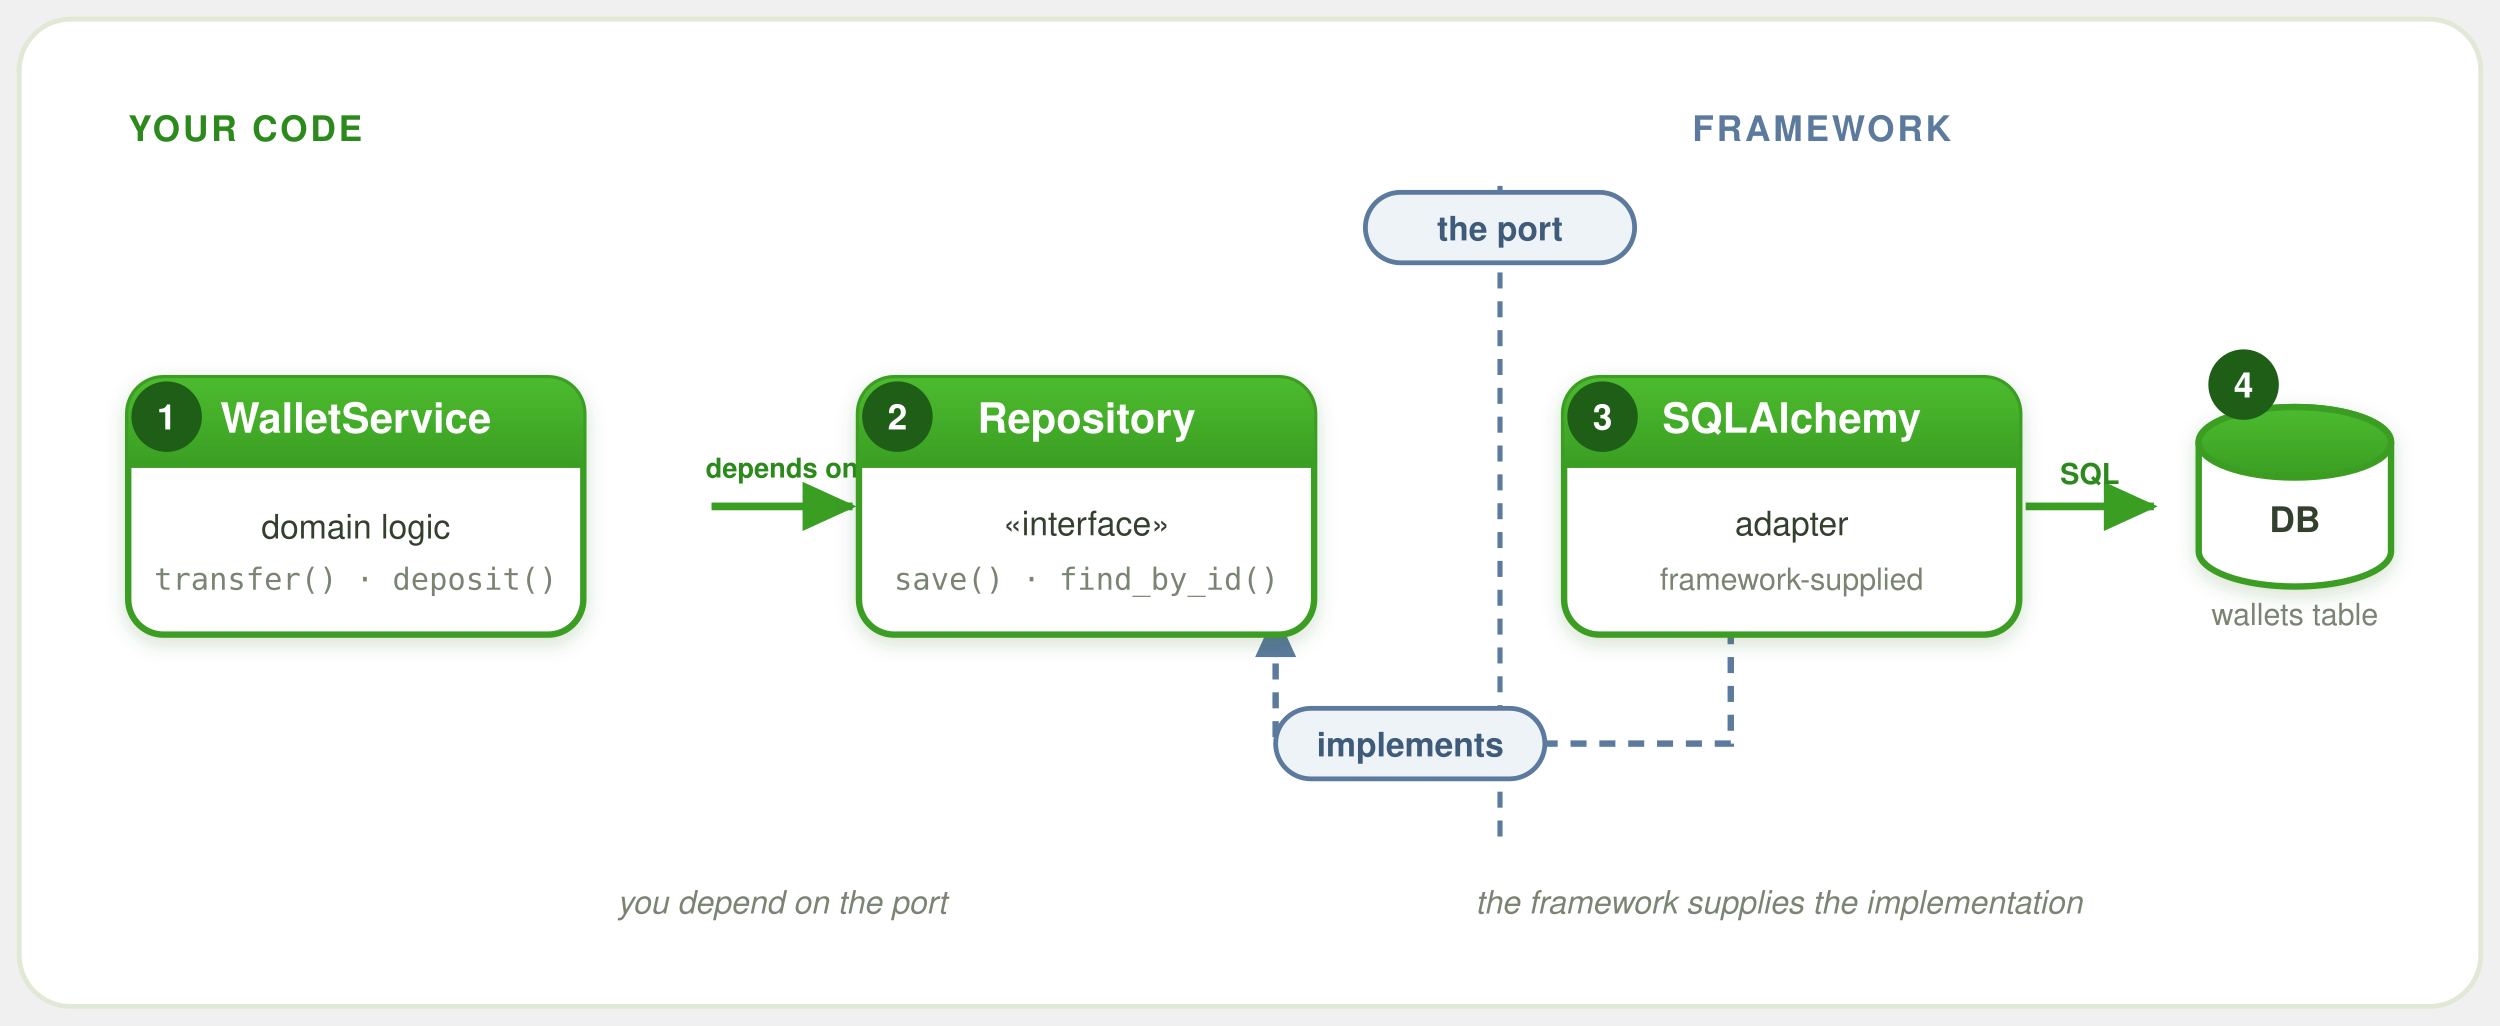
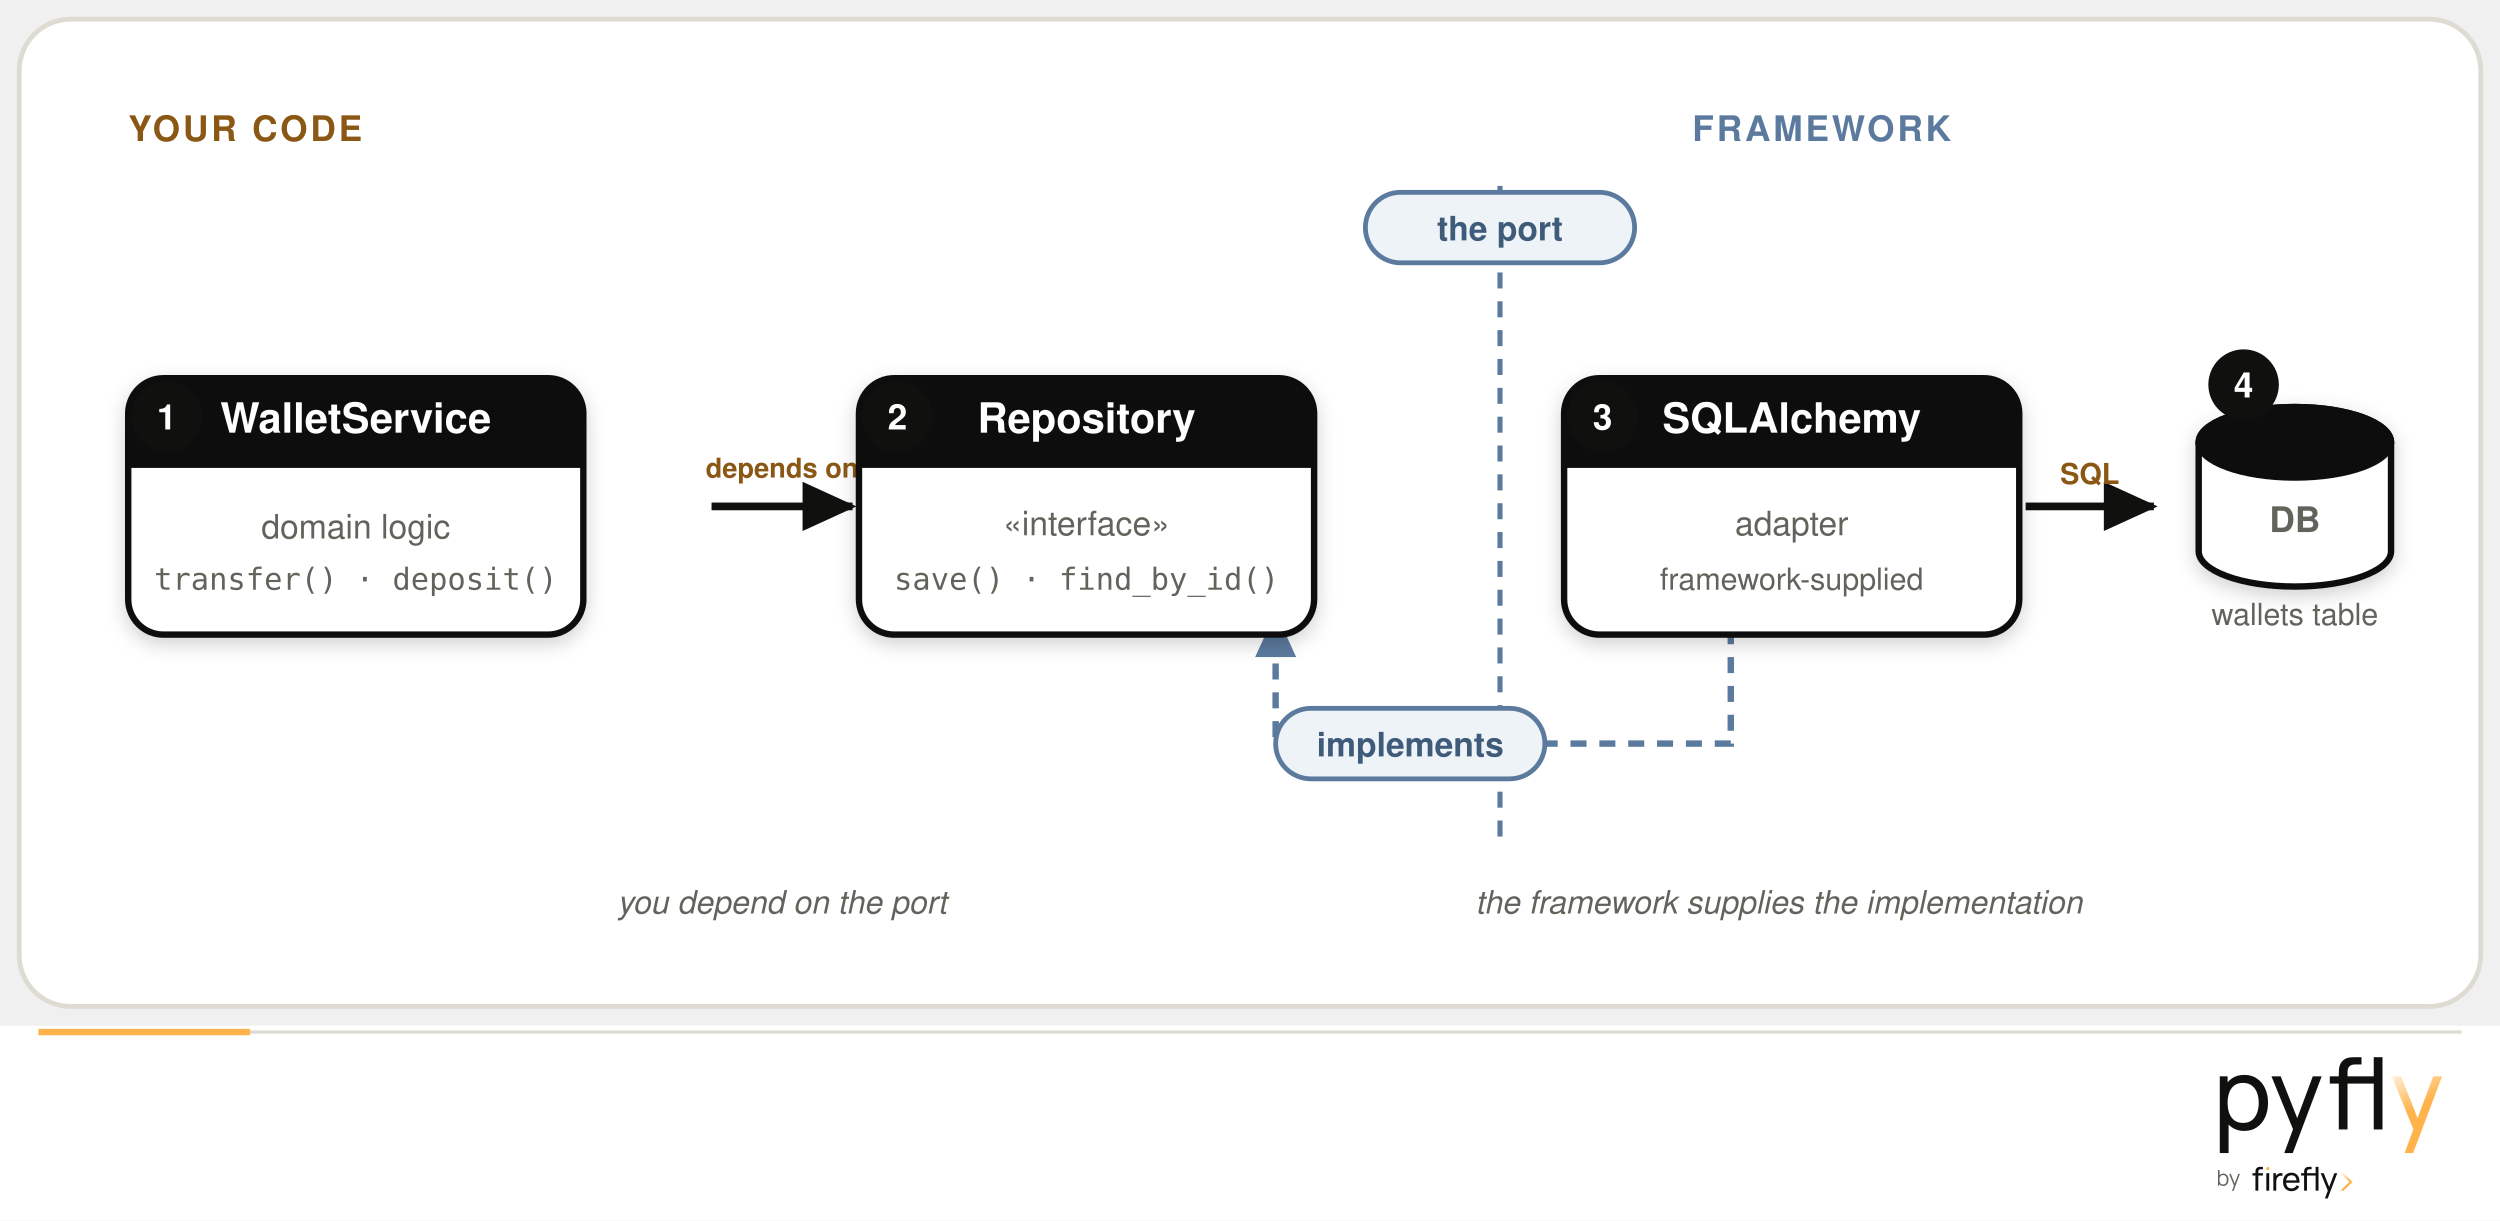
- <svg xmlns="http://www.w3.org/2000/svg" viewBox="0 0 780 320" role="img" aria-label="Repository pattern over a port: WalletService depends on a Repository interface (the port); a SQLAlchemy adapter supplied by the framework implements the port and talks to the database" font-family="-apple-system,Segoe UI,Helvetica,Arial,sans-serif">
+ <svg xmlns="http://www.w3.org/2000/svg" viewBox="0 0 780 380.84" role="img" aria-label="Repository pattern over a port: WalletService depends on a Repository interface (the port); a SQLAlchemy adapter supplied by the framework implements the port and talks to the database" font-family="-apple-system,Segoe UI,Helvetica,Arial,sans-serif" data-original-view-box="0 0 780 320">
  <defs>
    <linearGradient id="rp-head" x1="0" y1="0" x2="0" y2="1">
-       <stop offset="0" stop-color="#4cbb2f" />
-       <stop offset="1" stop-color="#3a9e23" />
+       <stop offset="0" stop-color="#10110f" />
+       <stop offset="1" stop-color="#10110f" />
    </linearGradient>
    <marker id="rp-fwd" markerWidth="9" markerHeight="9" refX="6.5" refY="3.2" orient="auto">
-       <path d="M0 0L7 3.2L0 6.4Z" fill="#3a9e23" />
+       <path d="M0 0L7 3.2L0 6.4Z" fill="#10110f" />
    </marker>
    <marker id="rp-impl" markerWidth="9" markerHeight="9" refX="6.5" refY="3.2" orient="auto">
      <path d="M0 0L7 3.2L0 6.4Z" fill="#5b7a9d" />
    </marker>
    <filter id="rp-sh" x="-20%" y="-20%" width="140%" height="160%">
-       <feDropShadow dx="0" dy="2" stdDeviation="3" flood-color="#1f5e16" flood-opacity="0.18" />
+       <feDropShadow dx="0" dy="2" stdDeviation="3" flood-color="#10110f" flood-opacity="0.18" />
    </filter>
  </defs>
-   <rect x="6" y="6" width="768" height="308" rx="16" fill="#ffffff" stroke="#e0e8d6" stroke-width="1.5" />
-   <text x="40" y="44" fill="#2c8a1c" font-size="11" font-weight="700" letter-spacing="0.08em">YOUR CODE</text>
+   <rect x="6" y="6" width="768" height="308" rx="16" fill="#ffffff" stroke="#dedbd2" stroke-width="1.5" />
+   <text x="40" y="44" fill="#8a5714" font-size="11" font-weight="700" letter-spacing="0.08em">YOUR CODE</text>
  <text x="528" y="44" fill="#5b7a9d" font-size="11" font-weight="700" letter-spacing="0.08em">FRAMEWORK</text>
  <line x1="468" y1="58" x2="468" y2="262" stroke="#5b7a9d" stroke-width="1.6" stroke-dasharray="5,4" />
  <rect x="426" y="60" width="84" height="22" rx="11" fill="#eef3f8" stroke="#5b7a9d" stroke-width="1.5" />
  <text x="468" y="75" text-anchor="middle" fill="#3f5b7a" font-size="10.5" font-weight="600">the port</text>
-   <line x1="222" y1="158" x2="266" y2="158" stroke="#3a9e23" stroke-width="2.4" marker-end="url(#rp-fwd)" />
-   <text x="244" y="149" text-anchor="middle" fill="#2c8a1c" font-size="8.5" font-weight="600">depends on</text>
+   <line x1="222" y1="158" x2="266" y2="158" stroke="#10110f" stroke-width="2.4" marker-end="url(#rp-fwd)" />
+   <text x="244" y="149" text-anchor="middle" fill="#8a5714" font-size="8.5" font-weight="600">depends on</text>
  <path d="M540 196 L540 232 L398 232 L398 192" fill="none" stroke="#5b7a9d" stroke-width="2" stroke-dasharray="5,4" marker-end="url(#rp-impl)" />
  <rect x="398" y="221" width="84" height="22" rx="11" fill="#eef3f8" stroke="#5b7a9d" stroke-width="1.5" />
  <text x="440" y="236" text-anchor="middle" fill="#3f5b7a" font-size="10.5" font-weight="600">implements</text>
-   <line x1="632" y1="158" x2="672" y2="158" stroke="#3a9e23" stroke-width="2.4" marker-end="url(#rp-fwd)" />
-   <text x="652" y="151" text-anchor="middle" fill="#2c8a1c" font-size="9" font-weight="600">SQL</text>
+   <line x1="632" y1="158" x2="672" y2="158" stroke="#10110f" stroke-width="2.4" marker-end="url(#rp-fwd)" />
+   <text x="652" y="151" text-anchor="middle" fill="#8a5714" font-size="9" font-weight="600">SQL</text>
  <g filter="url(#rp-sh)">
-     <rect x="40" y="118" width="142" height="80" rx="11" fill="#ffffff" stroke="#3a9e23" stroke-width="2" />
-     <path d="M40 129a11 11 0 0 1 11-11h120a11 11 0 0 1 11 11v17H40Z" fill="url(#rp-head)" />
+     <rect x="40" y="118" width="142" height="80" rx="11" fill="#ffffff" stroke="#10110f" stroke-width="2" />
+     <path d="M40 129a11 11 0 0 1 11-11h120a11 11 0 0 1 11 11v17H40Z" fill="#10110f" />
    <text x="111" y="135" text-anchor="middle" fill="#ffffff" font-size="13" font-weight="700">WalletService</text>
  </g>
-   <text x="111" y="168" text-anchor="middle" fill="#33402e" font-size="10.5">domain logic</text>
-   <text x="111" y="184" text-anchor="middle" fill="#7a8472" font-size="9.5" font-family="ui-monospace,Menlo,monospace">transfer() · deposit()</text>
-   <circle cx="52" cy="130" r="11" fill="#1f5e16" />
+   <text x="111" y="168" text-anchor="middle" fill="#62645b" font-size="10.5">domain logic</text>
+   <text x="111" y="184" text-anchor="middle" fill="#62645b" font-size="9.5" font-family="ui-monospace,Menlo,monospace">transfer() · deposit()</text>
+   <circle cx="52" cy="130" r="11" fill="#10110f" />
  <text x="52" y="134" text-anchor="middle" fill="#fff" font-size="11" font-weight="700">1</text>
  <g filter="url(#rp-sh)">
-     <rect x="268" y="118" width="142" height="80" rx="11" fill="#ffffff" stroke="#3a9e23" stroke-width="2" />
-     <path d="M268 129a11 11 0 0 1 11-11h120a11 11 0 0 1 11 11v17H268Z" fill="url(#rp-head)" />
+     <rect x="268" y="118" width="142" height="80" rx="11" fill="#ffffff" stroke="#10110f" stroke-width="2" />
+     <path d="M268 129a11 11 0 0 1 11-11h120a11 11 0 0 1 11 11v17H268Z" fill="#10110f" />
    <text x="339" y="135" text-anchor="middle" fill="#ffffff" font-size="13" font-weight="700">Repository</text>
  </g>
-   <text x="339" y="167" text-anchor="middle" fill="#33402e" font-size="10.5">«interface»</text>
-   <text x="339" y="184" text-anchor="middle" fill="#7a8472" font-size="9.5" font-family="ui-monospace,Menlo,monospace">save() · find_by_id()</text>
-   <circle cx="280" cy="130" r="11" fill="#1f5e16" />
+   <text x="339" y="167" text-anchor="middle" fill="#62645b" font-size="10.5">«interface»</text>
+   <text x="339" y="184" text-anchor="middle" fill="#62645b" font-size="9.5" font-family="ui-monospace,Menlo,monospace">save() · find_by_id()</text>
+   <circle cx="280" cy="130" r="11" fill="#10110f" />
  <text x="280" y="134" text-anchor="middle" fill="#fff" font-size="11" font-weight="700">2</text>
  <g filter="url(#rp-sh)">
-     <rect x="488" y="118" width="142" height="80" rx="11" fill="#ffffff" stroke="#3a9e23" stroke-width="2" />
-     <path d="M488 129a11 11 0 0 1 11-11h120a11 11 0 0 1 11 11v17H488Z" fill="url(#rp-head)" />
+     <rect x="488" y="118" width="142" height="80" rx="11" fill="#ffffff" stroke="#10110f" stroke-width="2" />
+     <path d="M488 129a11 11 0 0 1 11-11h120a11 11 0 0 1 11 11v17H488Z" fill="#10110f" />
    <text x="559" y="135" text-anchor="middle" fill="#ffffff" font-size="13" font-weight="700">SQLAlchemy</text>
  </g>
-   <text x="559" y="167" text-anchor="middle" fill="#33402e" font-size="10.5">adapter</text>
-   <text x="559" y="184" text-anchor="middle" fill="#7a8472" font-size="9.5">framework-supplied</text>
-   <circle cx="500" cy="130" r="11" fill="#1f5e16" />
+   <text x="559" y="167" text-anchor="middle" fill="#62645b" font-size="10.5">adapter</text>
+   <text x="559" y="184" text-anchor="middle" fill="#62645b" font-size="9.5">framework-supplied</text>
+   <circle cx="500" cy="130" r="11" fill="#10110f" />
  <text x="500" y="134" text-anchor="middle" fill="#fff" font-size="11" font-weight="700">3</text>
  <g filter="url(#rp-sh)">
-     <ellipse cx="716" cy="138" rx="30" ry="11" fill="url(#rp-head)" stroke="#3a9e23" stroke-width="2" />
-     <path d="M686 138 v34 a30 11 0 0 0 60 0 v-34" fill="#ffffff" stroke="#3a9e23" stroke-width="2" />
-     <ellipse cx="716" cy="138" rx="30" ry="11" fill="url(#rp-head)" stroke="#3a9e23" stroke-width="2" />
+     <ellipse cx="716" cy="138" rx="30" ry="11" fill="#10110f" stroke="#10110f" stroke-width="2" />
+     <path d="M686 138 v34 a30 11 0 0 0 60 0 v-34" fill="#ffffff" stroke="#10110f" stroke-width="2" />
+     <ellipse cx="716" cy="138" rx="30" ry="11" fill="#10110f" stroke="#10110f" stroke-width="2" />
  </g>
-   <text x="716" y="166" text-anchor="middle" fill="#33402e" font-size="11" font-weight="700">DB</text>
-   <text x="716" y="195" text-anchor="middle" fill="#7a8472" font-size="9.5">wallets table</text>
-   <circle cx="700" cy="120" r="11" fill="#1f5e16" />
+   <text x="716" y="166" text-anchor="middle" fill="#62645b" font-size="11" font-weight="700">DB</text>
+   <text x="716" y="195" text-anchor="middle" fill="#62645b" font-size="9.5">wallets table</text>
+   <circle cx="700" cy="120" r="11" fill="#10110f" />
  <text x="700" y="124" text-anchor="middle" fill="#fff" font-size="11" font-weight="700">4</text>
-   <text x="244" y="285" text-anchor="middle" fill="#7a8472" font-size="10" font-style="italic">you depend on the port</text>
-   <text x="555" y="285" text-anchor="middle" fill="#7a8472" font-size="10" font-style="italic">the framework supplies the implementation</text>
+   <text x="244" y="285" text-anchor="middle" fill="#62645b" font-size="10" font-style="italic">you depend on the port</text>
+   <text x="555" y="285" text-anchor="middle" fill="#62645b" font-size="10" font-style="italic">the framework supplies the implementation</text>
+   <g data-framework-brand="2026-10-08" aria-hidden="true">
+     <rect x="0" y="320" width="780" height="60.84" fill="#ffffff" />
+     <path d="M12 322H768" stroke="#dedbd2" stroke-width="1" />
+     <path d="M12 322H78" stroke="#ffb34a" stroke-width="2" />
+     <svg width="81.94" height="53.04" viewBox="0 0 373.88 242" x="686.06" y="323.9" aria-hidden="true">
+       <g fill="#10110f" transform="translate(20 130) scale(0.07 -0.07)">
+         <g transform="translate(0 0)">
+           <path d="M636 -30Q484 -30 380 46Q346 70 318 100L318 -480L139 -480L139 1080L298 1080L298 960Q334 1003 381 1036Q485 1110 637 1110Q787 1110 895.5 1035.5Q1004 961 1062 832Q1120 703 1120 541Q1120 379 1062 250Q1004 121 895.5 45.5Q787 -30 636 -30ZM614 133Q721 133 791 187Q861 241 896 333.5Q931 426 931 541Q931 655 896.5 747Q862 839 790.5 893Q719 947 609 947Q504 947 435 895.5Q366 844 332 752.5Q298 661 298 541Q298 423 331.5 330.5Q365 238 435 185.5Q505 133 614 133Z" />
+         </g>
+         <g transform="translate(1160 0)">
+           <path d="M290 -480L468 4L30 1080L217 1080L554 230L870 1080L1051 1080L463 -480Z" />
+         </g>
+         <g transform="translate(2316 0)">
+           <path d="M243 0L243 933L60 933L60 1080L243 1080L243 1139Q243 1181 247 1224.5Q251 1268 265 1309.5Q279 1351 311 1386Q348 1427 392 1444.5Q436 1462 481.5 1466Q527 1470 568 1470L705 1470L705 1322L578 1322Q499 1322 460 1283.5Q421 1245 421 1167L421 1080L954 1080L954 1470L1132 1470L1132 0L954 0L954 933L421 933L421 0Z" />
+         </g>
+         <g transform="translate(3608 0)">
+           <g data-family-terminal="trail-y">
+             <defs>
+               <linearGradient id="brand-c87d65cee4-logo-family-pyfly-20-130-140" gradientUnits="userSpaceOnUse" x1="30" y1="1080" x2="554" y2="230">
+                 <stop offset="0" stop-color="#ffb34a" stop-opacity="0.2" />
+                 <stop offset="0.8" stop-color="#ffb34a" stop-opacity="1" />
+               </linearGradient>
+             </defs>
+             <path d="M290 -480L468 4L30 1080L217 1080L554 230L870 1080L1051 1080L463 -480Z" fill="url(#brand-c87d65cee4-logo-family-pyfly-20-130-140)" />
+           </g>
+         </g>
+       </g>
+       <g fill="#62645b" transform="translate(25 210) scale(0.0155 -0.0155)">
+         <path d="M625 -30Q476 -30 373 46Q314 89 271 150L271 0L139 0L139 1440L287 1440L287 953Q325 1001 375 1036Q479 1110 631 1110Q779 1110 885 1035Q991 960 1047.5 831Q1104 702 1104 541Q1104 379 1047 250Q990 121 883 45.5Q776 -30 625 -30ZM610 107Q723 107 798 164Q873 221 910.5 319.5Q948 418 948 541Q948 663 911 761Q874 859 798.5 916Q723 973 607 973Q494 973 419.5 918Q345 863 308 765.5Q271 668 271 541Q271 416 308 317.5Q345 219 420 163Q495 107 610 107Z" transform="translate(0 0)" />
+         <path d="M294 -480L472 3L33 1080L189 1080L544 192L871 1080L1021 1080L441 -480Z" transform="translate(1131 0)" />
+       </g>
+       <svg x="76" y="183" width="143" height="45.48" viewBox="5 -148 619.4 197">
+         <defs>
+           <linearGradient id="brand-c87d65cee4-logo-firefly-trail" gradientUnits="userSpaceOnUse" x1="567.4" y1="-108" x2="623.4" y2="-54">
+             <stop offset="0" stop-color="#ffb34a" stop-opacity="0.2" />
+             <stop offset="0.8" stop-color="#ffb34a" stop-opacity="1" />
+           </linearGradient>
+         </defs>
+         <path d="M24.3 0L24.3 -93.3L6 -93.3L6 -108L24.3 -108L24.3 -113.9Q24.3 -118.1 24.7 -122.45Q25.1 -126.8 26.5 -130.95Q27.9 -135.1 31.1 -138.6Q34.8 -142.7 39.2 -144.45Q43.6 -146.2 48.15 -146.6Q52.7 -147 56.8 -147L70.5 -147L70.5 -132.2L57.8 -132.2Q49.9 -132.2 46 -128.35Q42.1 -124.5 42.1 -116.7L42.1 -108L70.5 -108L70.5 -93.3L42.1 -93.3L42.1 0ZM91.5 0L91.5 -108L109.3 -108L109.3 0ZM134.8 0L134.8 -108L150.7 -108L150.7 -90.8Q151.8 -92.7 153.1 -94.5Q156.1 -98.7 159.9 -101.4Q164.1 -104.8 169.4 -106.6Q174.7 -108.4 180.2 -108.75Q185.7 -109.1 190.5 -108L190.5 -91.3Q184.9 -92.8 178.2 -92.1Q171.5 -91.4 165.8 -87.2Q160.6 -83.5 157.75 -78.2Q154.9 -72.9 153.8 -66.75Q152.7 -60.6 152.7 -54.2L152.7 0ZM247.3 3Q231.4 3 219.55 -4.05Q207.7 -11.1 201.1 -23.75Q194.5 -36.4 194.5 -53.3Q194.5 -71 201 -83.95Q207.5 -96.9 219.15 -103.95Q230.8 -111 246.5 -111Q262.8 -111 274.25 -103.5Q285.7 -96 291.45 -82.1Q297.2 -68.2 296.4 -49L213.6 -49Q214.6 -33.5 222 -24.4Q230.6 -13.9 246.5 -13.9Q257.2 -13.9 265.1 -18.8Q273 -23.7 277.5 -32.9L294.6 -27Q288.3 -12.7 275.65 -4.85Q263 3 247.3 3ZM277.9 -63.3Q276.5 -77.4 270.3 -85.2Q262.5 -95 247.1 -95Q230.6 -95 222 -84.4Q215.5 -76.4 213.9 -63.3ZM324.4 0L324.4 -93.3L306.1 -93.3L306.1 -108L324.4 -108L324.4 -113.9Q324.4 -118.1 324.8 -122.45Q325.2 -126.8 326.6 -130.95Q328 -135.1 331.2 -138.6Q334.9 -142.7 339.3 -144.45Q343.7 -146.2 348.25 -146.6Q352.8 -147 356.9 -147L370.6 -147L370.6 -132.2L357.9 -132.2Q350 -132.2 346.1 -128.35Q342.2 -124.5 342.2 -116.7L342.2 -108L395.5 -108L395.5 -147L413.3 -147L413.3 0L395.5 0L395.5 -93.3L342.2 -93.3L342.2 0ZM452.8 48L470.6 -0.4L426.8 -108L445.5 -108L479.2 -23L510.8 -108L528.9 -108L470.1 48Z" fill="#10110f" />
+         <circle cx="100.4" cy="-136.3" r="9.97" fill="#ffb34a" />
+         <path d="M567.4 -108L623.4 -54L603.4 -54L547.4 -108Z" fill="url(#brand-c87d65cee4-logo-firefly-trail)" />
+         <path d="M623.4 -54L567.4 0L547.4 0L603.4 -54Z" fill="#ffb34a" />
+       </svg>
+     </svg>
+   </g>
</svg>
